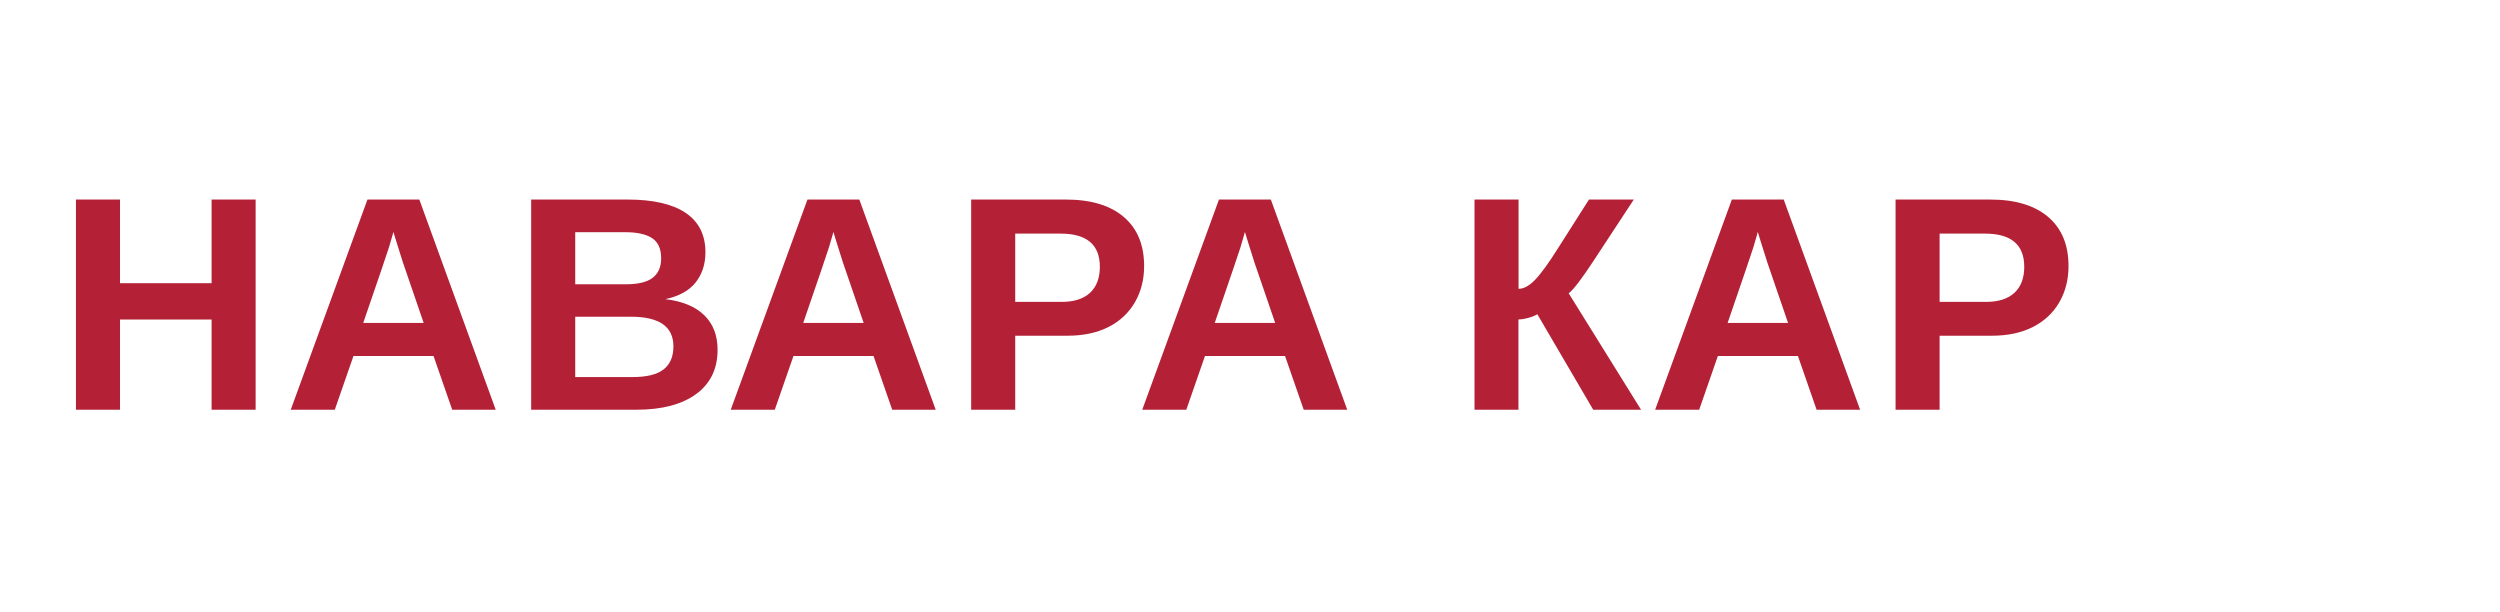
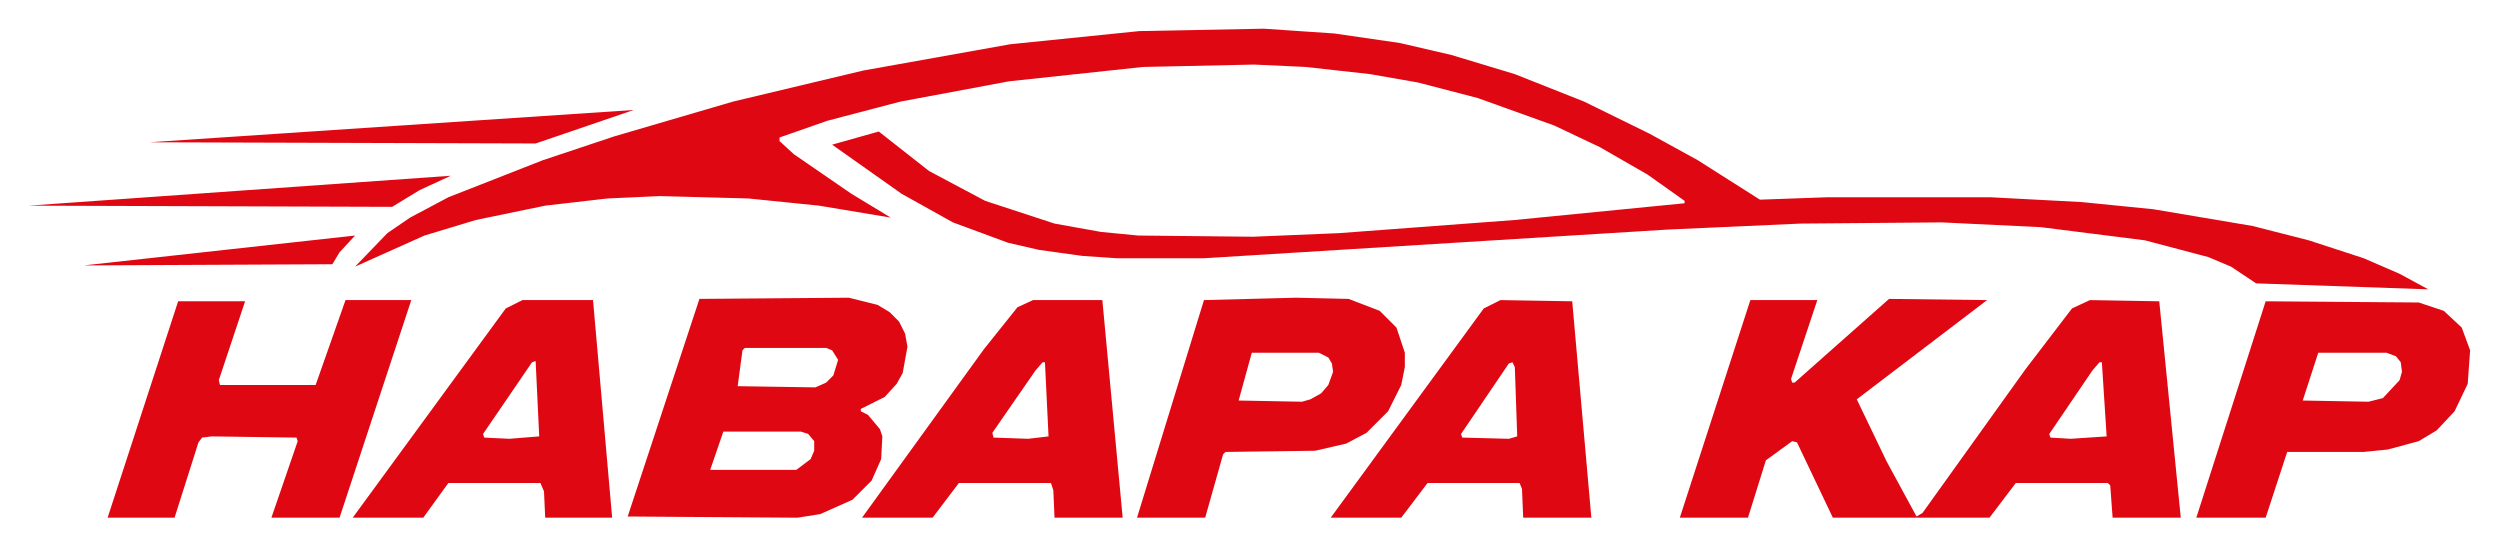
- <svg xmlns="http://www.w3.org/2000/svg" viewBox="0 0 360 88" role="img" aria-labelledby="title desc">
-   <text x="8" y="59" fill="#b42136" font-family="Arial, sans-serif" font-size="44" font-weight="700" letter-spacing="1">НАВАРА КАР</text>
+ <svg xmlns="http://www.w3.org/2000/svg" viewBox="0 0 2091 458" width="2091" height="458" role="img" aria-labelledby="title">
+   <path fill="#df0711" fill-rule="evenodd" d="M297,197 70,222 278,221 284,211Z M377,147 24,172 328,173 351,159Z M530,92 125,119 448,120Z M297,223 355,197 398,184 456,172 508,166 552,164 626,166 685,172 745,182 712,162 664,129 652,118 652,115 692,101 753,85 844,68 956,56 1049,54 1092,56 1146,62 1186,69 1236,82 1300,105 1338,123 1378,146 1409,168 1409,170 1267,184 1120,195 1048,198 952,197 921,194 882,187 824,168 777,143 735,110 696,121 754,162 797,186 843,203 869,209 905,214 934,216 1007,216 1395,192 1506,187 1624,186 1707,190 1794,201 1847,215 1866,223 1887,237 2031,242 2007,229 1977,216 1931,201 1884,189 1801,175 1741,169 1665,165 1528,165 1472,167 1420,134 1380,112 1325,85 1267,62 1214,46 1171,36 1116,28 1057,24 953,26 845,37 722,59 613,85 514,114 454,134 375,165 343,182 324,195Z" />
+   <path fill="#df0711" fill-rule="evenodd" d="M2059,274 2044,260 2023,253 1895,252 1837,433 1895,433 1913,378 1977,378 1997,376 2023,369 2038,360 2053,344 2064,321 2066,293Z M1926,335 1939,295 1996,295 2004,298 2008,303 2009,311 2007,318 1993,333 1981,336Z M1315,252 1255,251 1241,258 1113,433 1172,433 1194,404 1271,404 1273,409 1274,433 1331,433Z M1265,303 1267,307 1269,365 1262,367 1223,366 1222,363 1262,304Z M922,251 864,251 851,257 823,292 721,433 780,433 802,404 879,404 881,410 882,433 939,433Z M874,303 877,365 860,367 831,366 830,362 866,310 872,303Z M496,251 437,251 423,258 295,433 354,433 375,404 452,404 455,411 456,433 512,433Z M448,302 451,365 426,367 405,366 404,363 445,303Z M344,251 289,251 264,322 184,322 183,318 205,252 149,252 90,433 146,433 166,370 169,366 177,365 248,366 249,369 227,433 284,433Z M1405,433 1462,433 1477,385 1499,369 1503,370 1533,433 1664,433 1686,404 1763,404 1765,406 1767,433 1824,433 1806,252 1748,251 1733,258 1694,309 1608,429 1603,432 1578,386 1553,334 1662,251 1580,250 1501,320 1499,320 1498,317 1520,251 1464,251Z M1758,303 1762,365 1732,367 1715,366 1714,363 1750,310 1756,303Z M1168,274 1154,260 1128,250 1084,249 1007,251 951,433 1008,433 1023,380 1025,378 1100,377 1126,371 1143,362 1161,344 1172,322 1175,307 1175,295Z M1036,335 1047,295 1103,295 1111,299 1114,304 1115,311 1111,322 1105,329 1096,334 1089,336Z M752,269 744,261 734,255 710,249 585,250 525,432 667,433 686,430 713,418 729,402 737,384 738,365 736,359 726,347 720,344 720,342 740,332 750,321 755,312 759,290 757,279Z M594,393 605,361 670,361 676,363 681,369 681,377 678,384 666,393Z M617,323 621,293 623,291 691,291 696,293 701,301 697,314 691,320 682,324Z" />
</svg>
